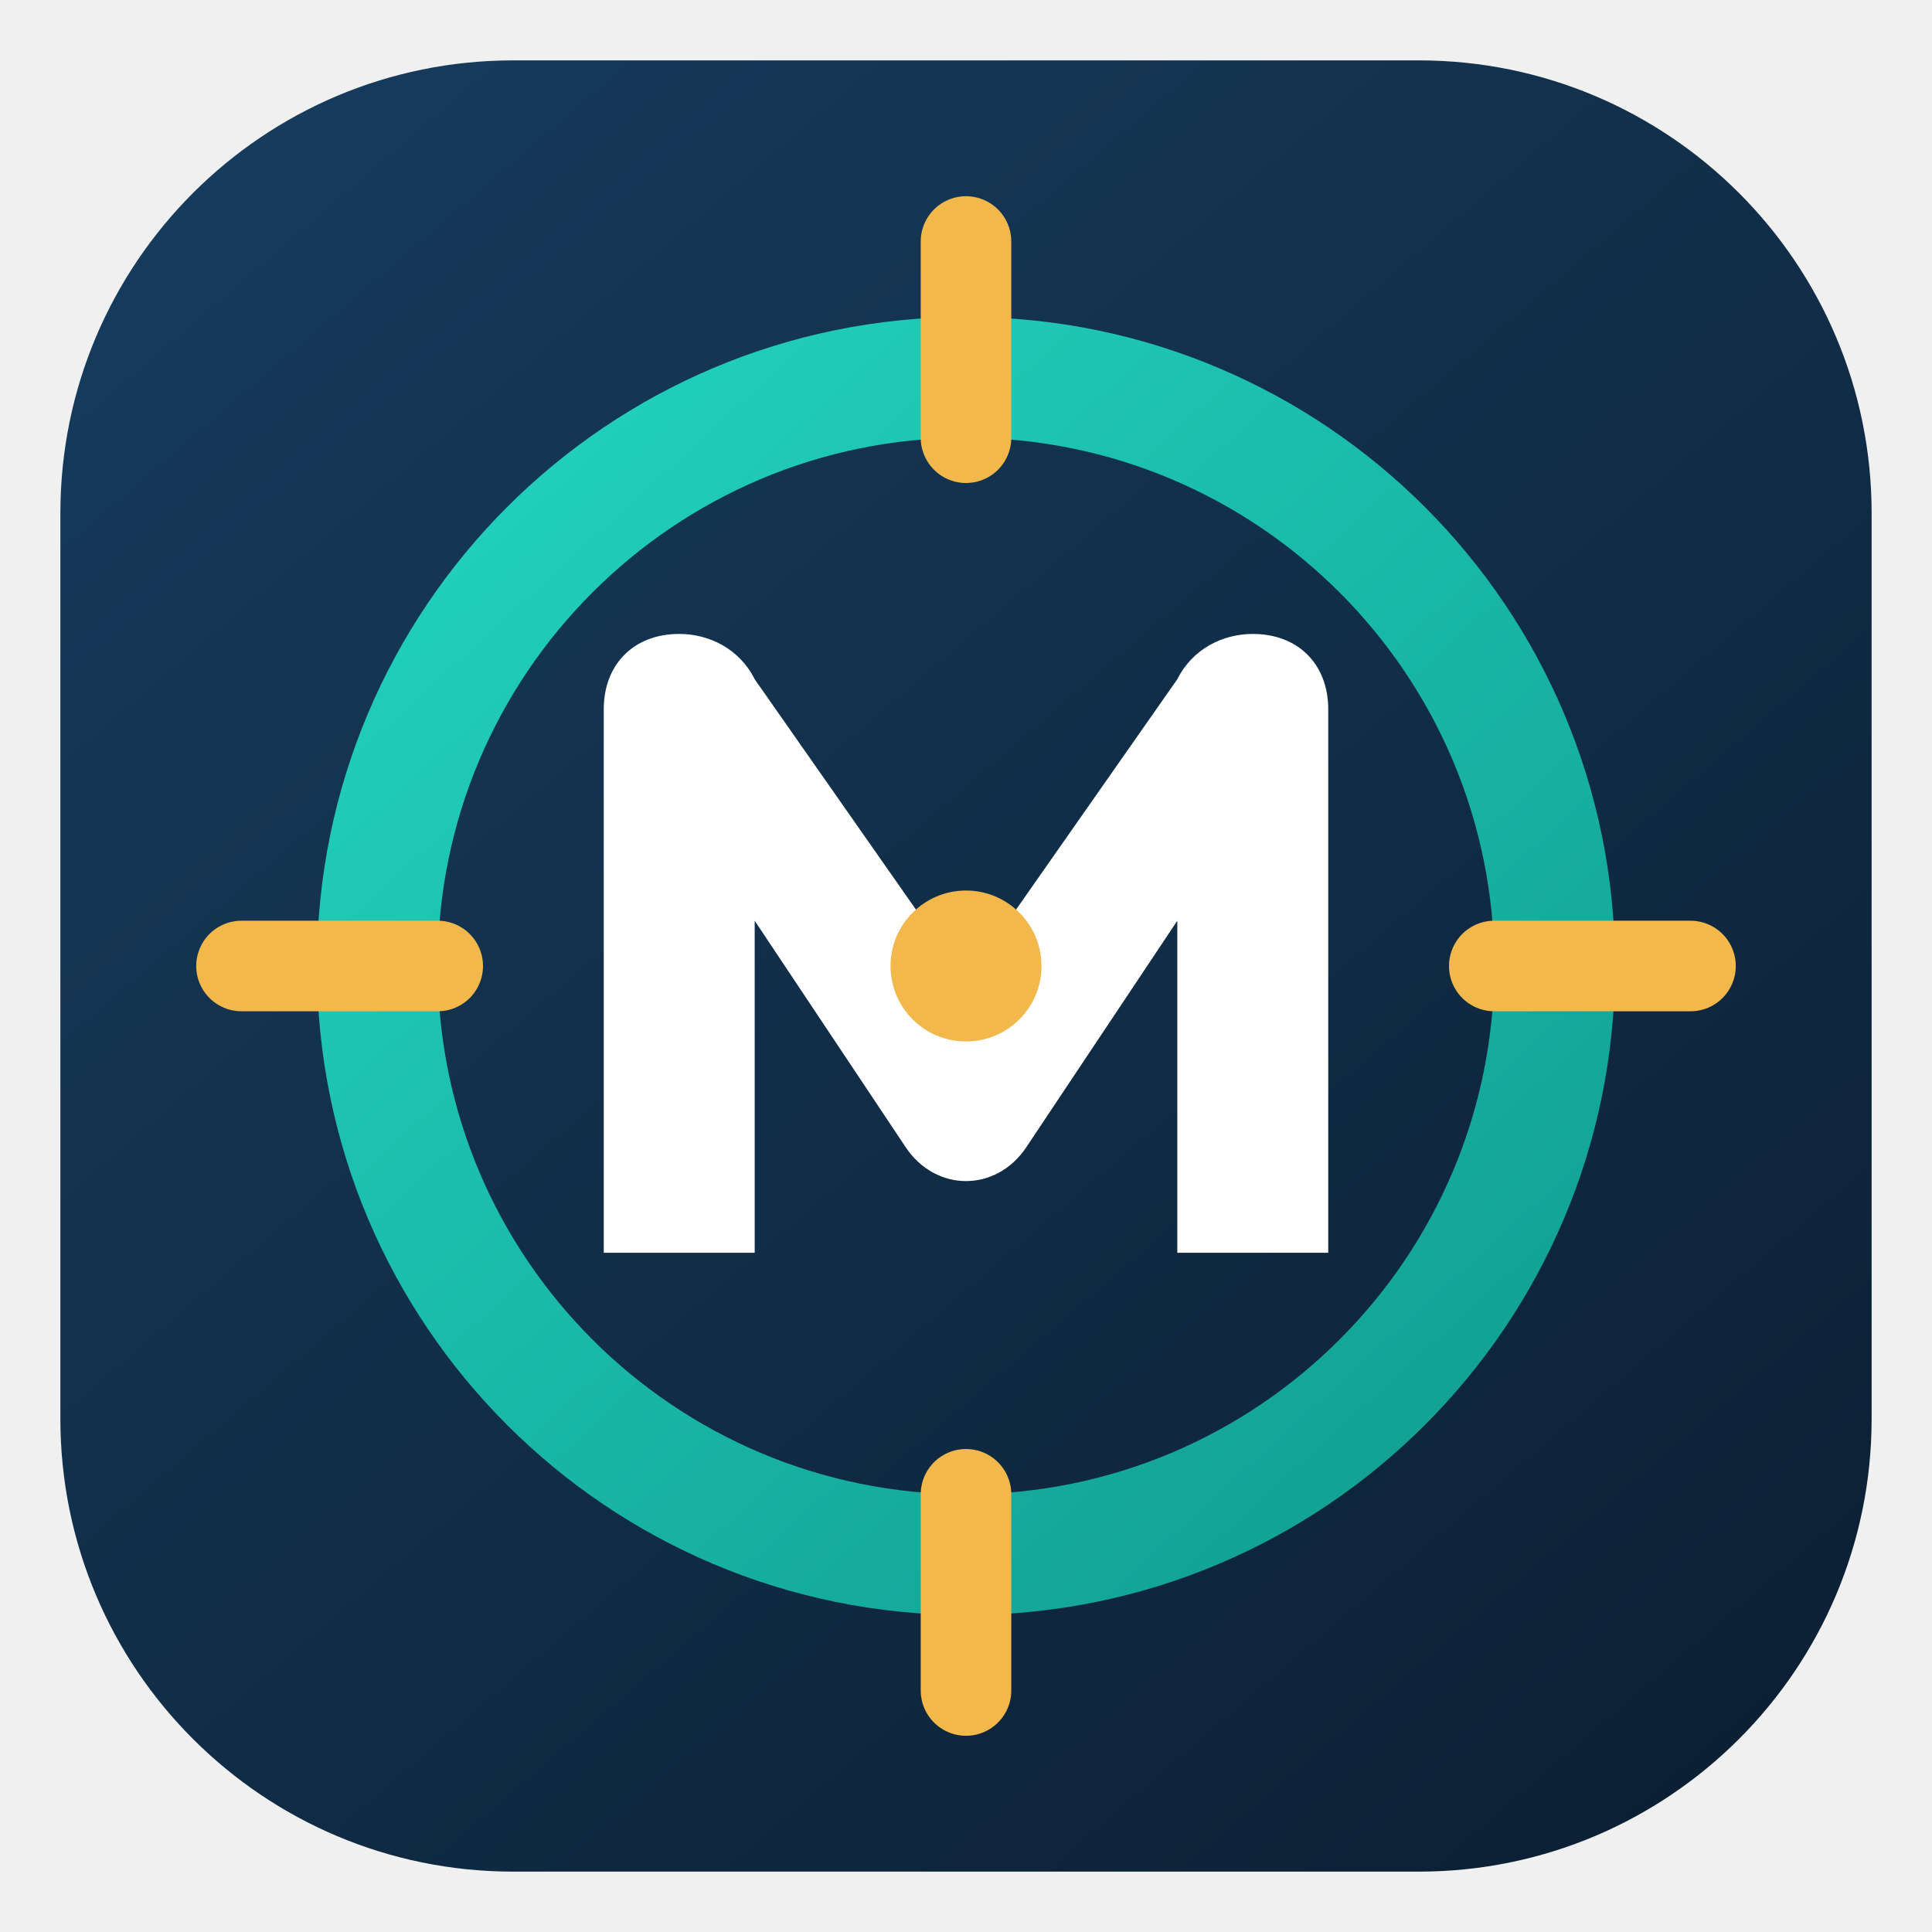
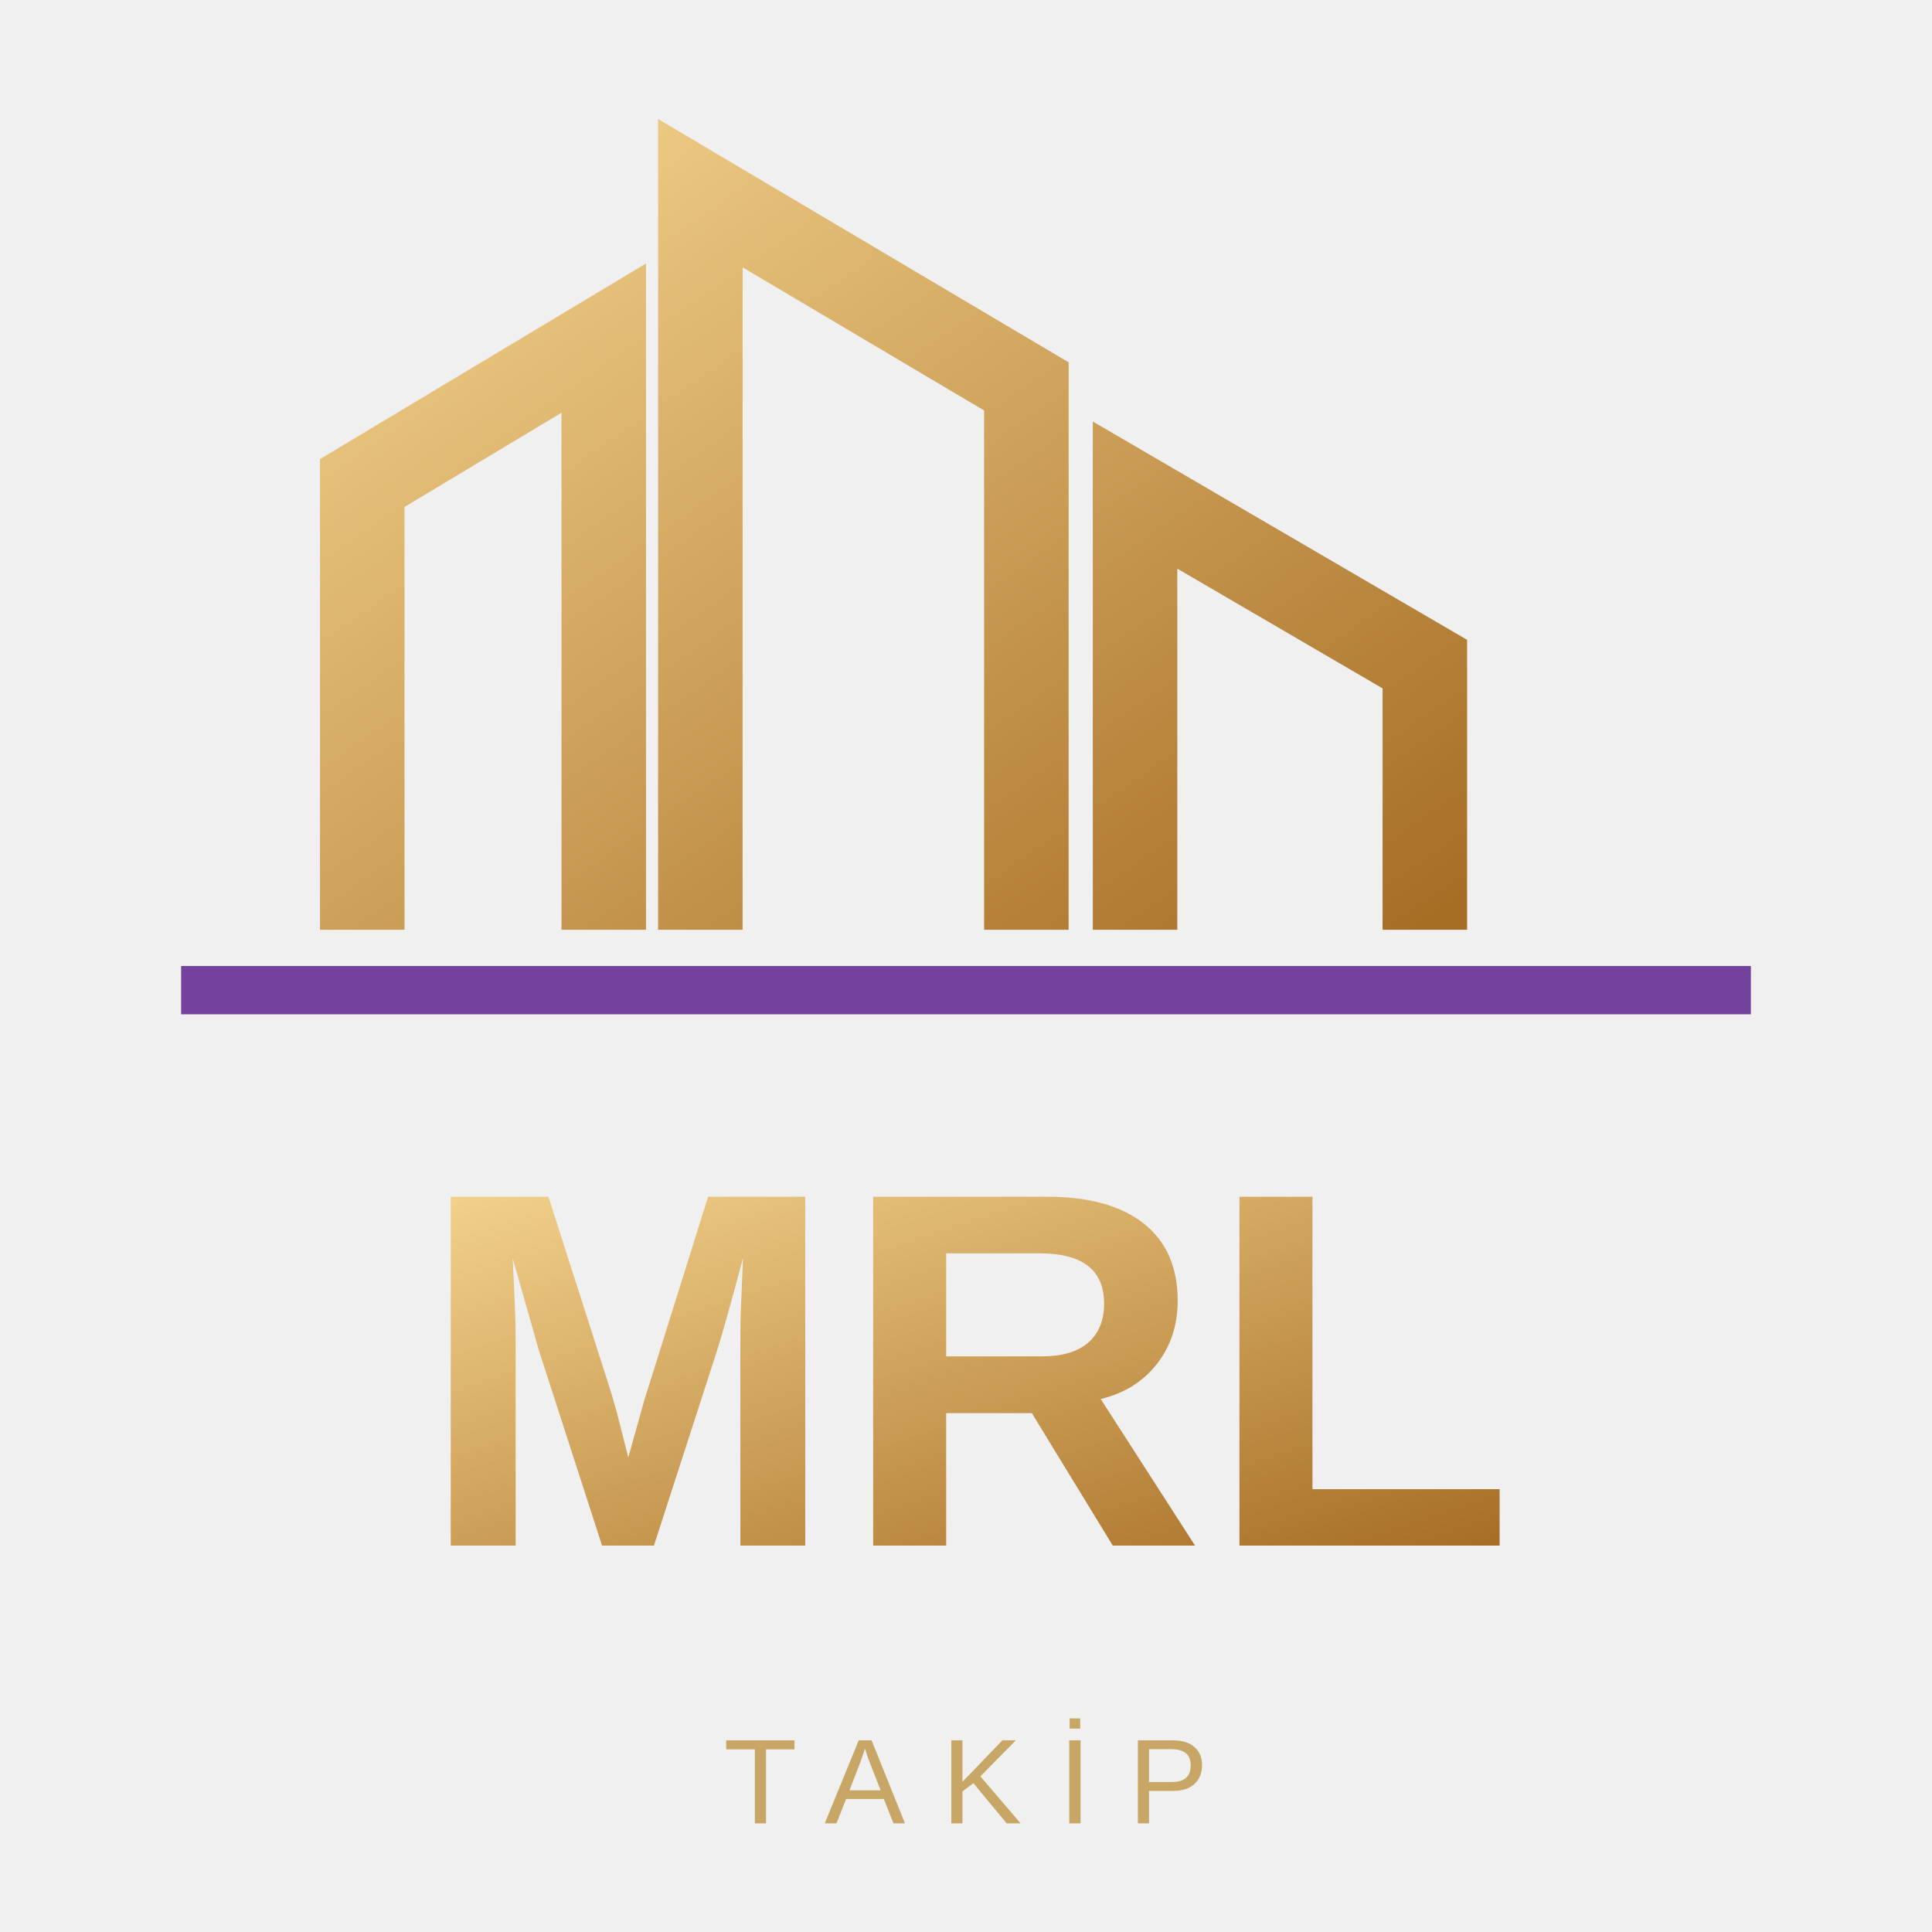
- <svg xmlns="http://www.w3.org/2000/svg" viewBox="0 0 128 128" role="img" aria-label="Mesailerim">
+ <svg xmlns="http://www.w3.org/2000/svg" viewBox="0 0 160 160">
  <defs>
-     <linearGradient id="bg" x1="16" y1="8" x2="112" y2="120" gradientUnits="userSpaceOnUse">
-       <stop stop-color="#163B5C" />
-       <stop offset="1" stop-color="#0C2034" />
-     </linearGradient>
-     <linearGradient id="ring" x1="30" y1="24" x2="103" y2="104" gradientUnits="userSpaceOnUse">
-       <stop stop-color="#22D3BD" />
-       <stop offset="1" stop-color="#109C91" />
+     <linearGradient id="g" x2="1" y2="1">
+       <stop stop-color="#f2d18b" />
+       <stop offset="1" stop-color="#a66d25" />
    </linearGradient>
  </defs>
-   <rect x="4" y="4" width="120" height="120" rx="30" fill="url(#bg)" />
-   <circle cx="64" cy="64" r="39" fill="none" stroke="url(#ring)" stroke-width="8" />
-   <path d="M64 16v13M64 99v13M16 64h13M99 64h13" stroke="#F2B84B" stroke-width="6" stroke-linecap="round" />
-   <path d="M40 83V47c0-3 2-5 5-5 2 0 4 1 5 3l14 20 14-20c1-2 3-3 5-3 3 0 5 2 5 5v36h-10V61L68 76c-2 3-6 3-8 0L50 61v22H40Z" fill="#fff" />
-   <circle cx="64" cy="64" r="5" fill="#F2B84B" />
+   <path d="M30 77V40l20-12v49m8 0V16l27 16v45m9 0V41l24 14v22" fill="none" stroke="url(#g)" stroke-width="7" />
+   <path d="M15 82h130" stroke="#73429c" stroke-width="4" />
+   <text x="80" y="128" text-anchor="middle" font-family="Arial" font-size="42" font-weight="800" fill="url(#g)">MRL</text>
+   <text x="80" y="151" text-anchor="middle" font-family="Arial" font-size="10" letter-spacing="3" fill="#c8a665">TAKİP</text>
</svg>
